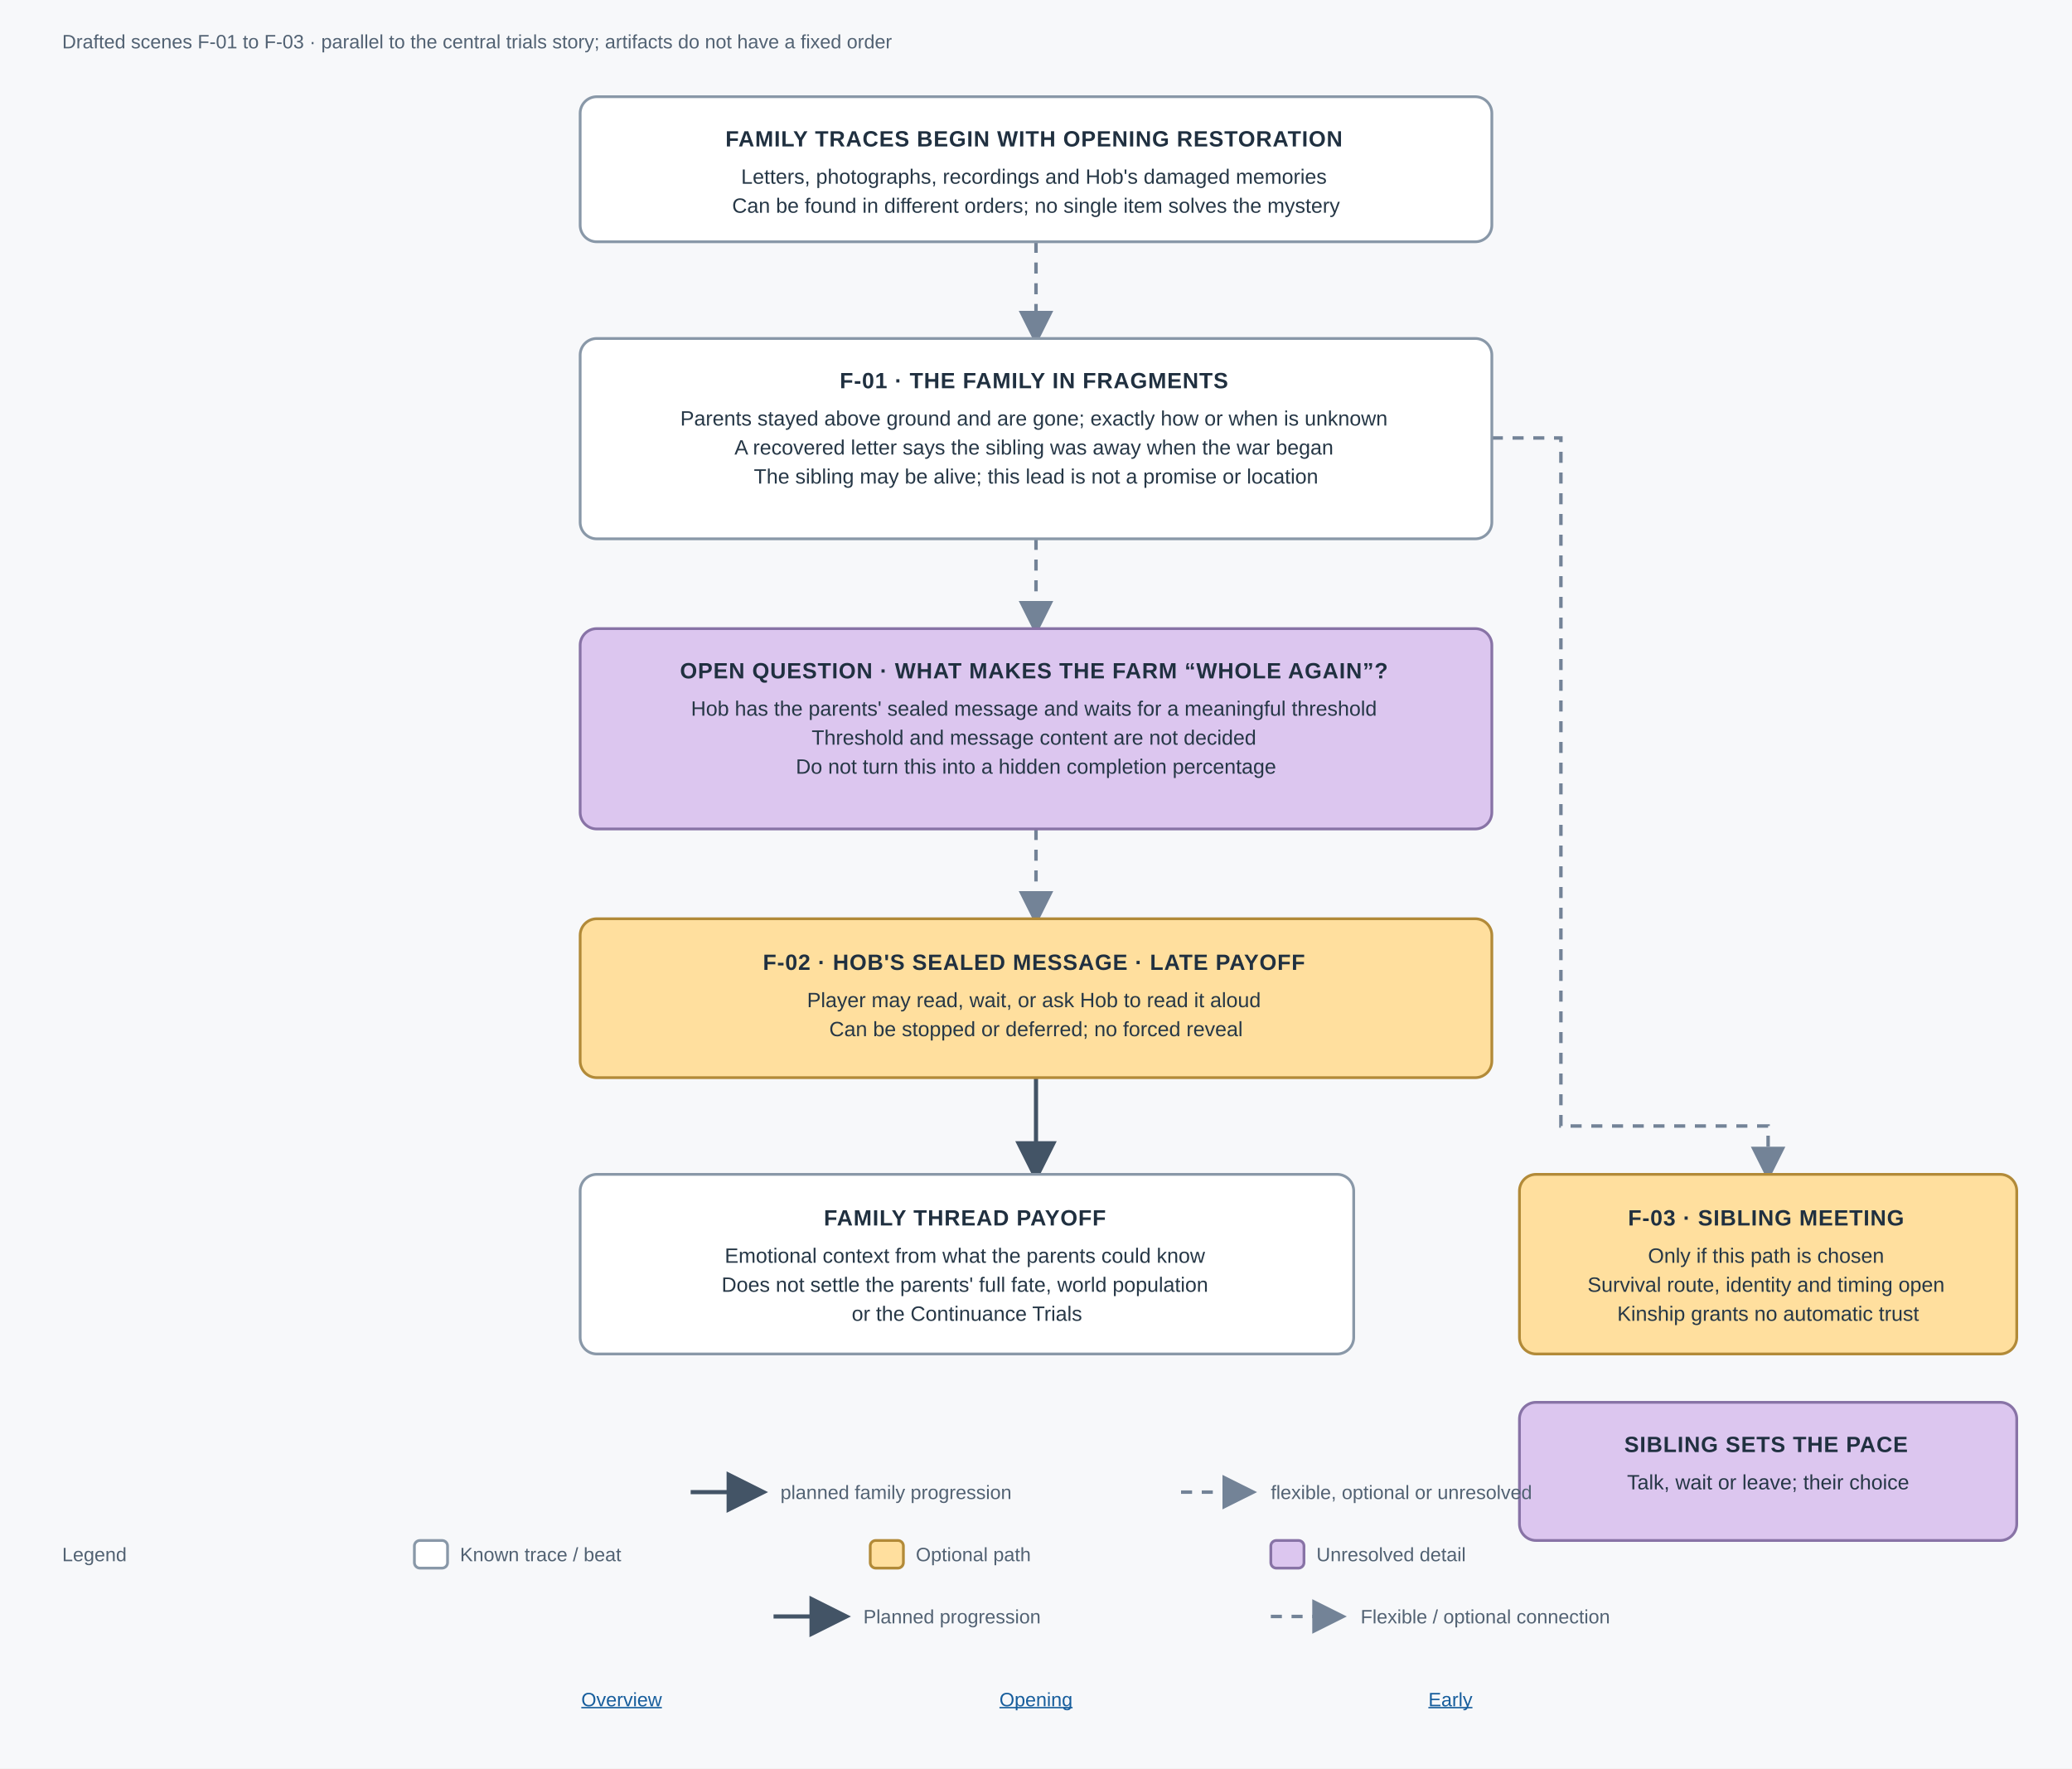
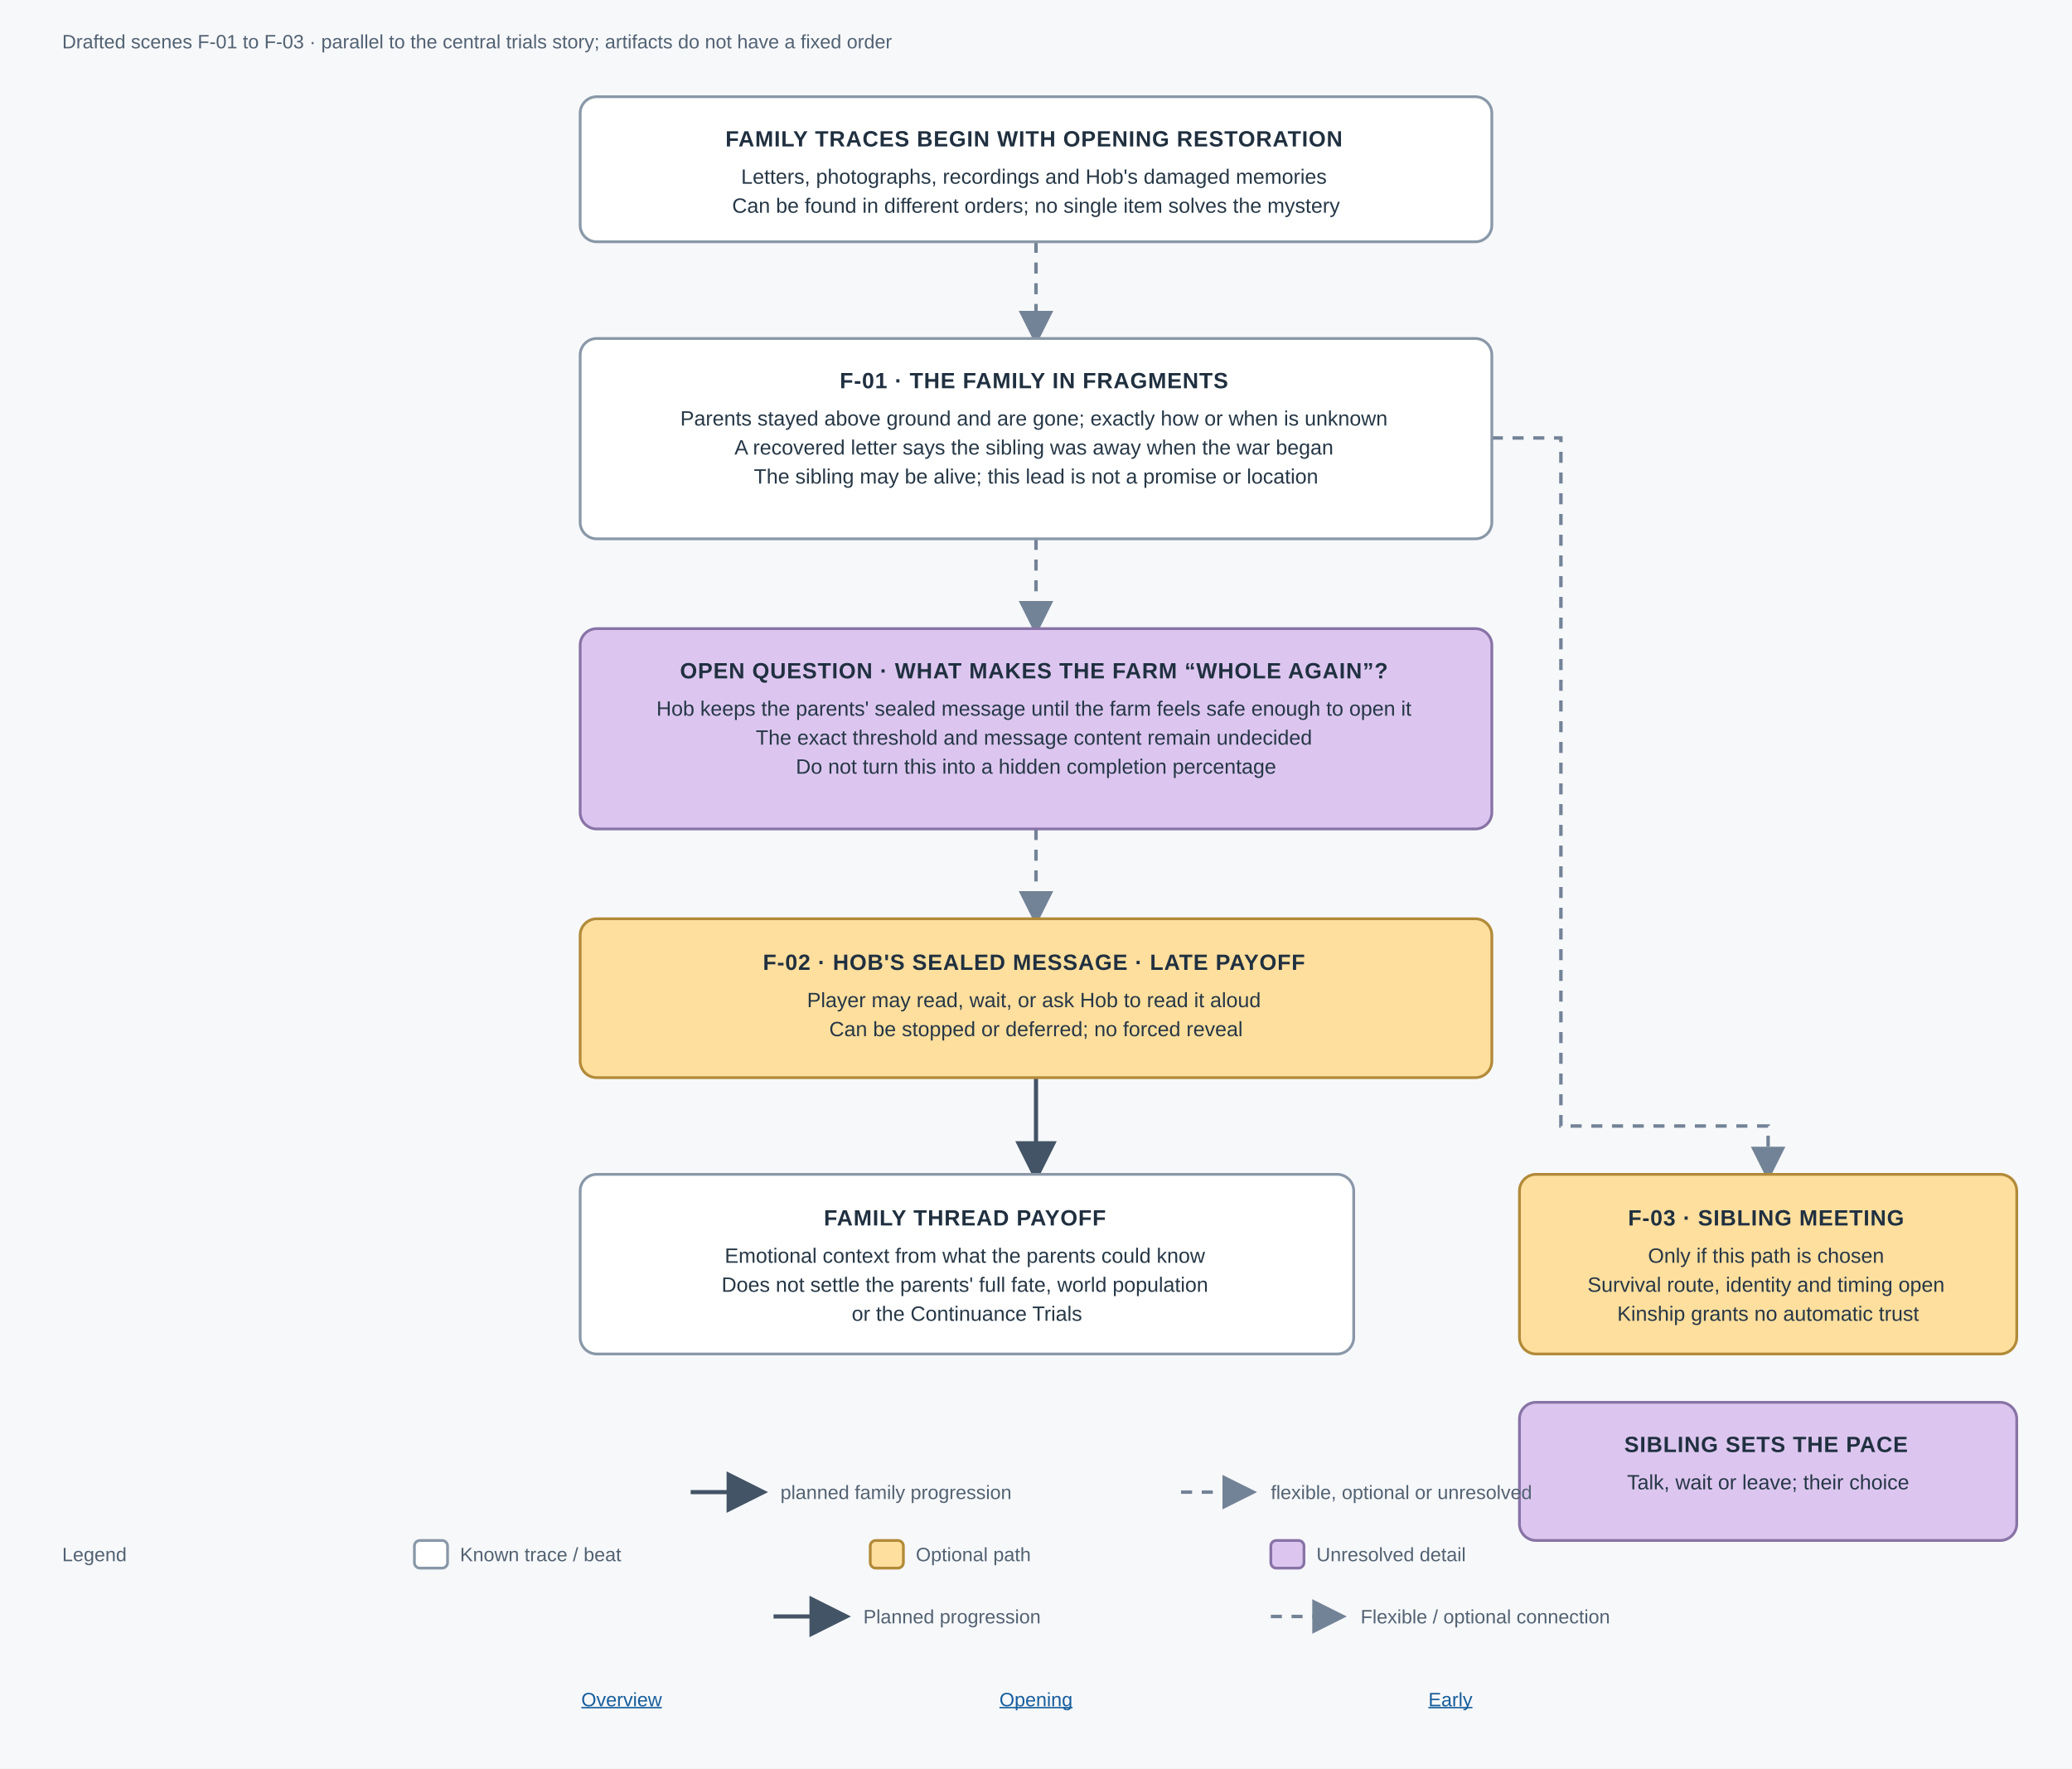
<svg xmlns="http://www.w3.org/2000/svg" width="1500" height="1280" viewBox="0 0 1500 1280" role="img" aria-labelledby="title description">
  <defs>
    <marker id="arrow" markerWidth="10" markerHeight="10" refX="8" refY="5" orient="auto" markerUnits="strokeWidth">
      <path d="M 0 0 L 10 5 L 0 10 z" fill="#435466" />
    </marker>
    <marker id="arrow-dashed" markerWidth="10" markerHeight="10" refX="8" refY="5" orient="auto" markerUnits="strokeWidth">
      <path d="M 0 0 L 10 5 L 0 10 z" fill="#738397" />
    </marker>
    <style>
			.background { fill: #f7f8fa; }
			.card { fill: #ffffff; stroke: #8998a8; stroke-width: 2; }
			.optional { fill: #ffdf9e; stroke: #b28a38; stroke-width: 2; }
			.open { fill: #dcc6ef; stroke: #8873a6; stroke-width: 2; }
			.path { fill: none; stroke: #435466; stroke-width: 3; marker-end: url(#arrow); }
			.branch { fill: none; stroke: #738397; stroke-width: 2.5; stroke-dasharray: 8 7; marker-end: url(#arrow-dashed); }
			.title { fill: #203040; font: 700 16px "Segoe UI", Arial, sans-serif; letter-spacing: .5px; }
			.copy { fill: #263746; font: 15px "Segoe UI", Arial, sans-serif; }
			.small { fill: #526273; font: 14px "Segoe UI", Arial, sans-serif; }
			.label-bg { fill: #f7f8fa; }
			.label { fill: #526273; font: italic 13px "Segoe UI", Arial, sans-serif; }
			.nav-link { fill: #165d9c; font: 14px "Segoe UI", Arial, sans-serif; text-decoration: underline; cursor: pointer; }
		</style>
  </defs>
  <rect class="background" width="1500" height="1280" />
  <text class="small" x="45" y="35">Drafted scenes F-01 to F-03 · parallel to the central trials story; artifacts do not have a fixed order</text>
  <path class="branch" d="M 750 175 V 245" />
  <path class="branch" d="M 750 390 V 455" />
  <path class="branch" d="M 750 600 V 665" />
  <path class="path" d="M 750 780 V 850" />
  <path class="branch" d="M 1080 317 H 1130 V 815 H 1280 V 850" />
  <rect class="card" x="420" y="70" width="660" height="105" rx="12" />
  <text text-anchor="middle" x="750" y="106">
    <tspan class="title">FAMILY TRACES BEGIN WITH OPENING RESTORATION</tspan>
    <tspan class="copy" x="750" dy="27">Letters, photographs, recordings and Hob's damaged memories</tspan>
    <tspan class="copy" x="750" dy="21">Can be found in different orders; no single item solves the mystery</tspan>
  </text>
  <rect class="card" x="420" y="245" width="660" height="145" rx="12" />
  <text text-anchor="middle" x="750" y="281">
    <tspan class="title">F-01 · THE FAMILY IN FRAGMENTS</tspan>
    <tspan class="copy" x="750" dy="27">Parents stayed above ground and are gone; exactly how or when is unknown</tspan>
    <tspan class="copy" x="750" dy="21">A recovered letter says the sibling was away when the war began</tspan>
    <tspan class="copy" x="750" dy="21">The sibling may be alive; this lead is not a promise or location</tspan>
  </text>
  <rect class="open" x="420" y="455" width="660" height="145" rx="12" />
  <text text-anchor="middle" x="750" y="491">
    <tspan class="title">OPEN QUESTION · WHAT MAKES THE FARM “WHOLE AGAIN”?</tspan>
-     <tspan class="copy" x="750" dy="27">Hob has the parents' sealed message and waits for a meaningful threshold</tspan>
-     <tspan class="copy" x="750" dy="21">Threshold and message content are not decided</tspan>
+     <tspan class="copy" x="750" dy="27">Hob keeps the parents' sealed message until the farm feels safe enough to open it</tspan>
+     <tspan class="copy" x="750" dy="21">The exact threshold and message content remain undecided</tspan>
    <tspan class="copy" x="750" dy="21">Do not turn this into a hidden completion percentage</tspan>
  </text>
  <rect class="optional" x="420" y="665" width="660" height="115" rx="12" />
  <text text-anchor="middle" x="750" y="702">
    <tspan class="title">F-02 · HOB'S SEALED MESSAGE · LATE PAYOFF</tspan>
    <tspan class="copy" x="750" dy="27">Player may read, wait, or ask Hob to read it aloud</tspan>
    <tspan class="copy" x="750" dy="21">Can be stopped or deferred; no forced reveal</tspan>
  </text>
  <rect class="card" x="420" y="850" width="560" height="130" rx="12" />
  <text text-anchor="middle" x="700" y="887">
    <tspan class="title">FAMILY THREAD PAYOFF</tspan>
    <tspan class="copy" x="700" dy="27">Emotional context from what the parents could know</tspan>
    <tspan class="copy" x="700" dy="21">Does not settle the parents' full fate, world population</tspan>
    <tspan class="copy" x="700" dy="21">or the Continuance Trials</tspan>
  </text>
  <rect class="optional" x="1100" y="850" width="360" height="130" rx="12" />
  <text text-anchor="middle" x="1280" y="887">
    <tspan class="title">F-03 · SIBLING MEETING</tspan>
    <tspan class="copy" x="1280" dy="27">Only if this path is chosen</tspan>
    <tspan class="copy" x="1280" dy="21">Survival route, identity and timing open</tspan>
    <tspan class="copy" x="1280" dy="21">Kinship grants no automatic trust</tspan>
  </text>
  <rect class="open" x="1100" y="1015" width="360" height="100" rx="12" />
  <text text-anchor="middle" x="1280" y="1051">
    <tspan class="title">SIBLING SETS THE PACE</tspan>
    <tspan class="copy" x="1280" dy="27">Talk, wait or leave; their choice</tspan>
  </text>
  <line x1="500" y1="1080" x2="550" y2="1080" class="path" />
  <text class="small" x="565" y="1085">planned family progression</text>
  <line x1="855" y1="1080" x2="905" y2="1080" class="branch" />
  <text class="small" x="920" y="1085">flexible, optional or unresolved</text>
  <g>
    <text class="small" x="45" y="1130" font-weight="700">Legend</text>
    <rect x="300" y="1115" width="24" height="20" rx="4" class="card" />
    <text class="small" x="333" y="1130">Known trace / beat</text>
    <rect x="630" y="1115" width="24" height="20" rx="4" class="optional" />
    <text class="small" x="663" y="1130">Optional path</text>
    <rect x="920" y="1115" width="24" height="20" rx="4" class="open" />
    <text class="small" x="953" y="1130">Unresolved detail</text>
    <line x1="560" y1="1170" x2="610" y2="1170" class="path" />
    <text class="small" x="625" y="1175">Planned progression</text>
    <line x1="920" y1="1170" x2="970" y2="1170" class="branch" />
    <text class="small" x="985" y="1175">Flexible / optional connection</text>
  </g>
  <g text-anchor="middle">
    <a href="Overview.svg">
      <text class="nav-link" x="450" y="1235">Overview</text>
    </a>
    <a href="Opening.svg">
      <text class="nav-link" x="750" y="1235">Opening</text>
    </a>
    <a href="Early.svg">
      <text class="nav-link" x="1050" y="1235">Early</text>
    </a>
  </g>
</svg>
